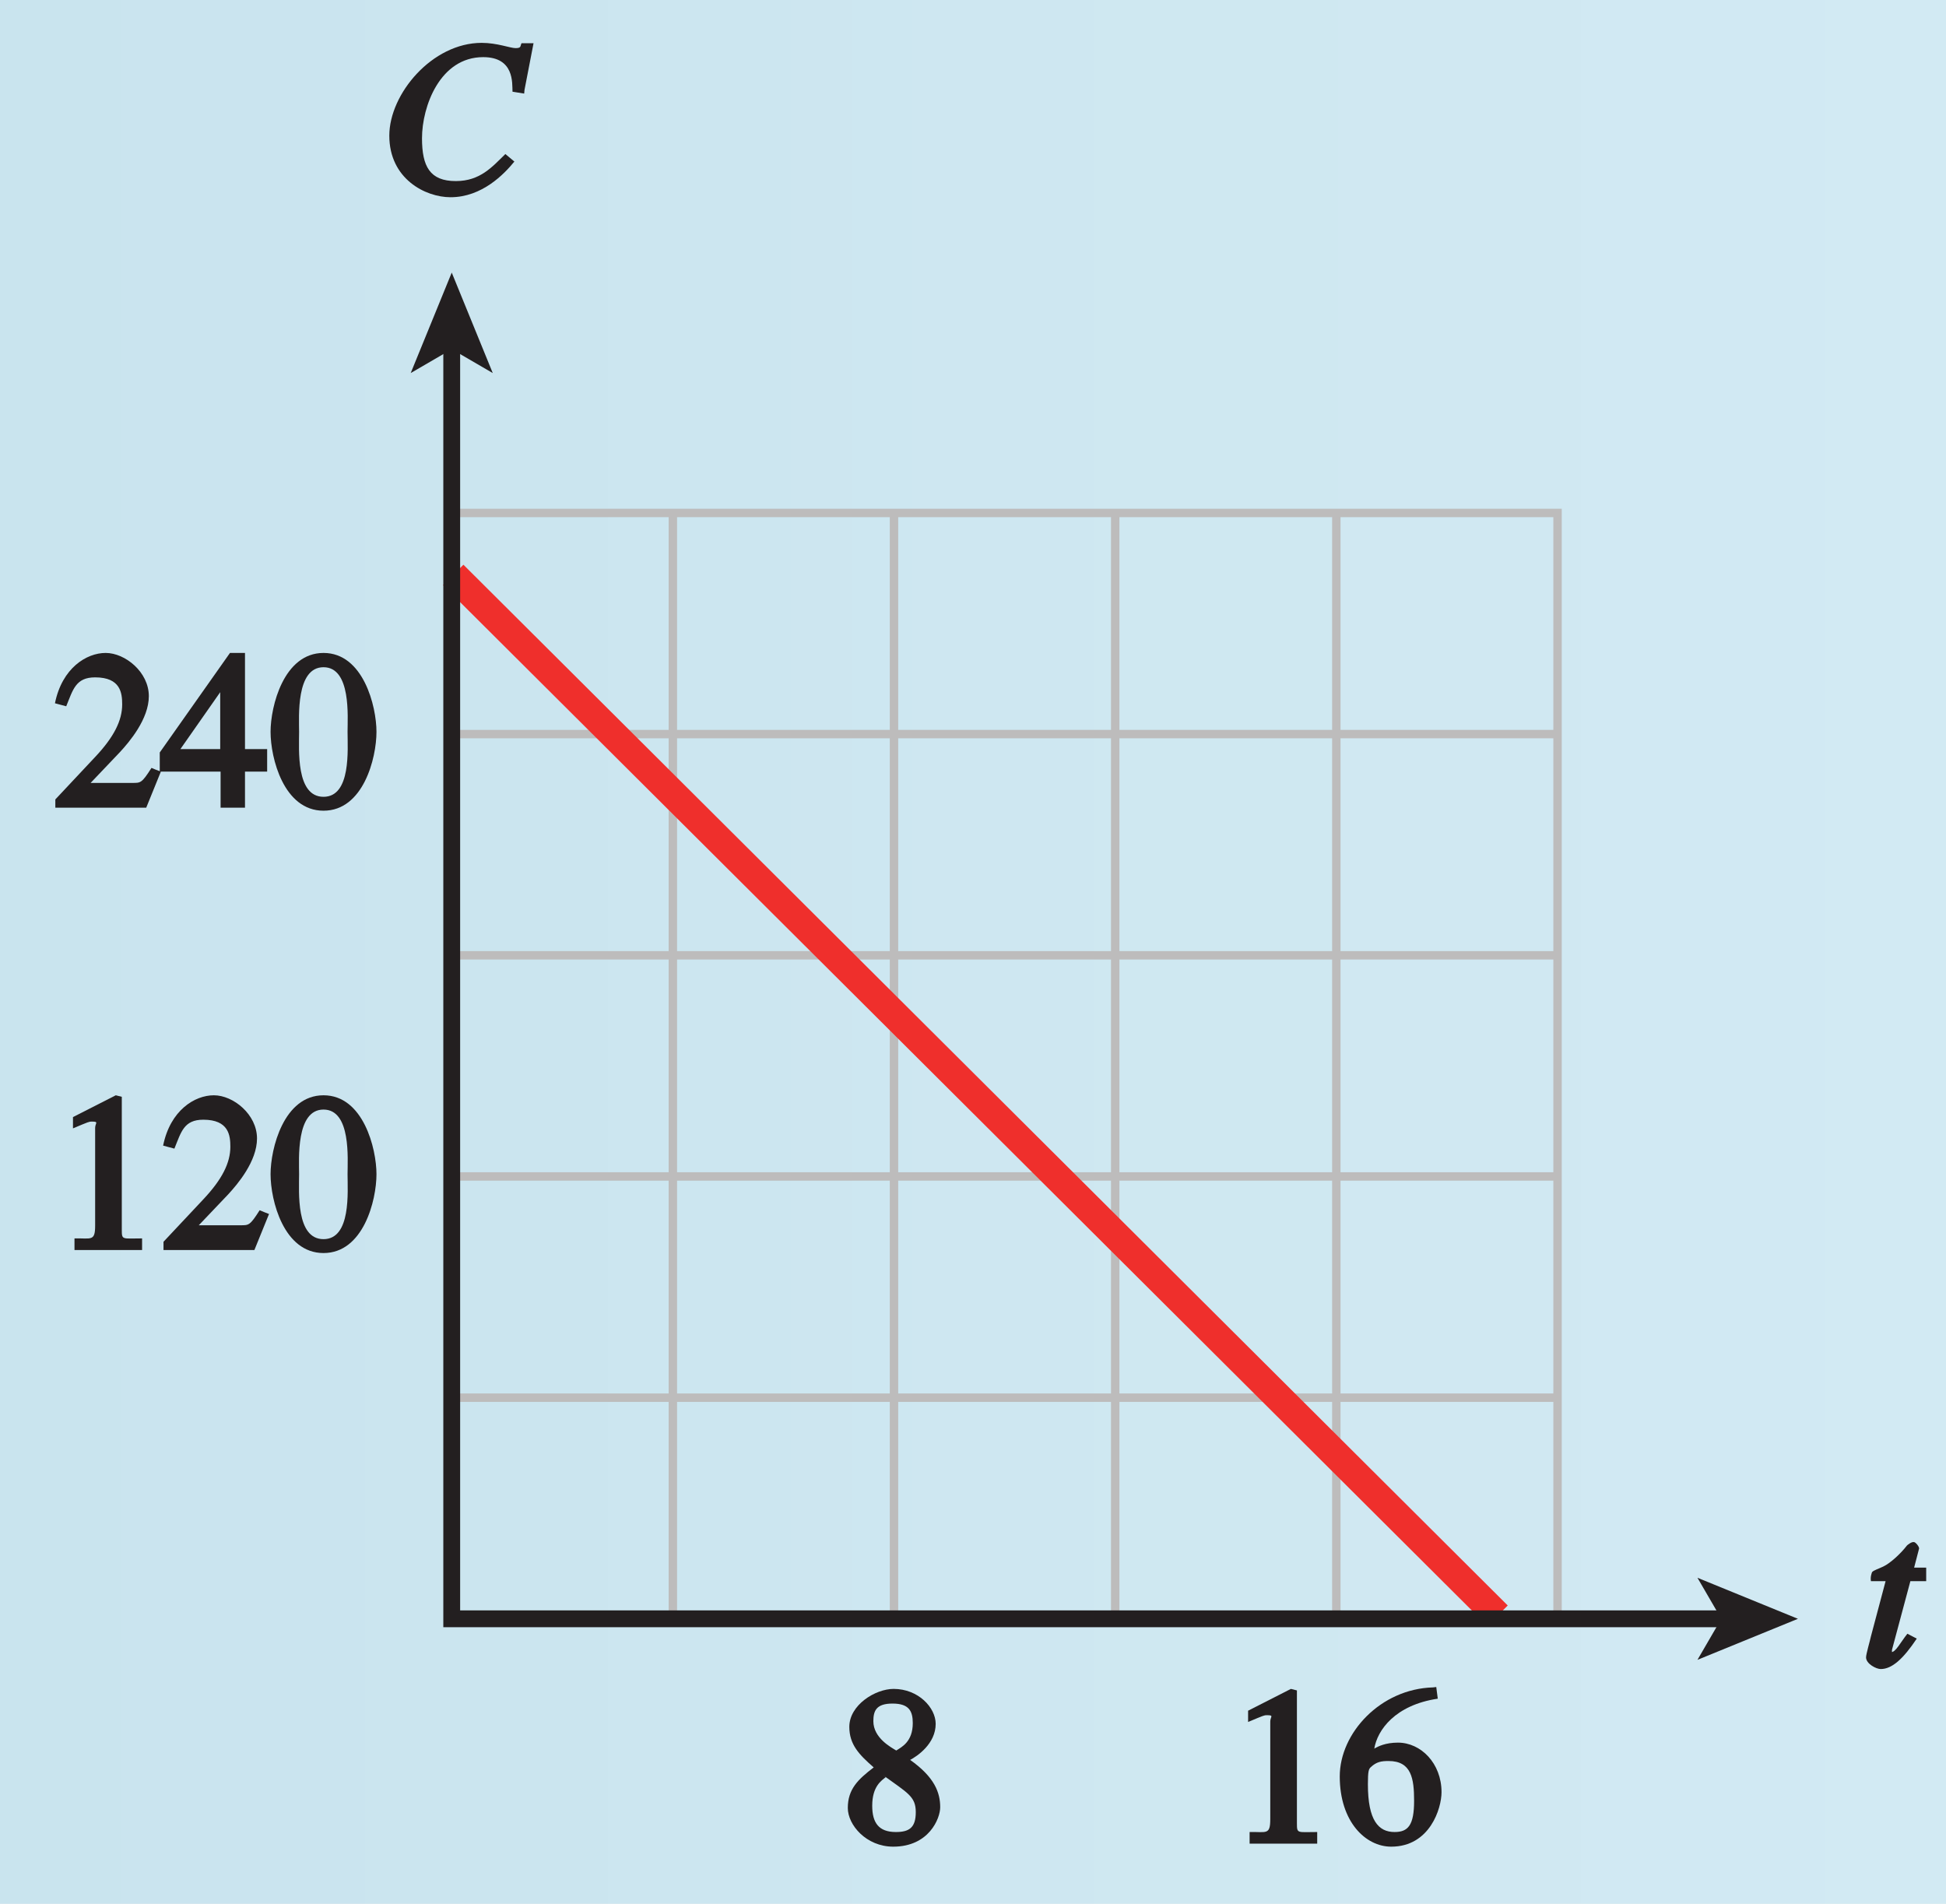
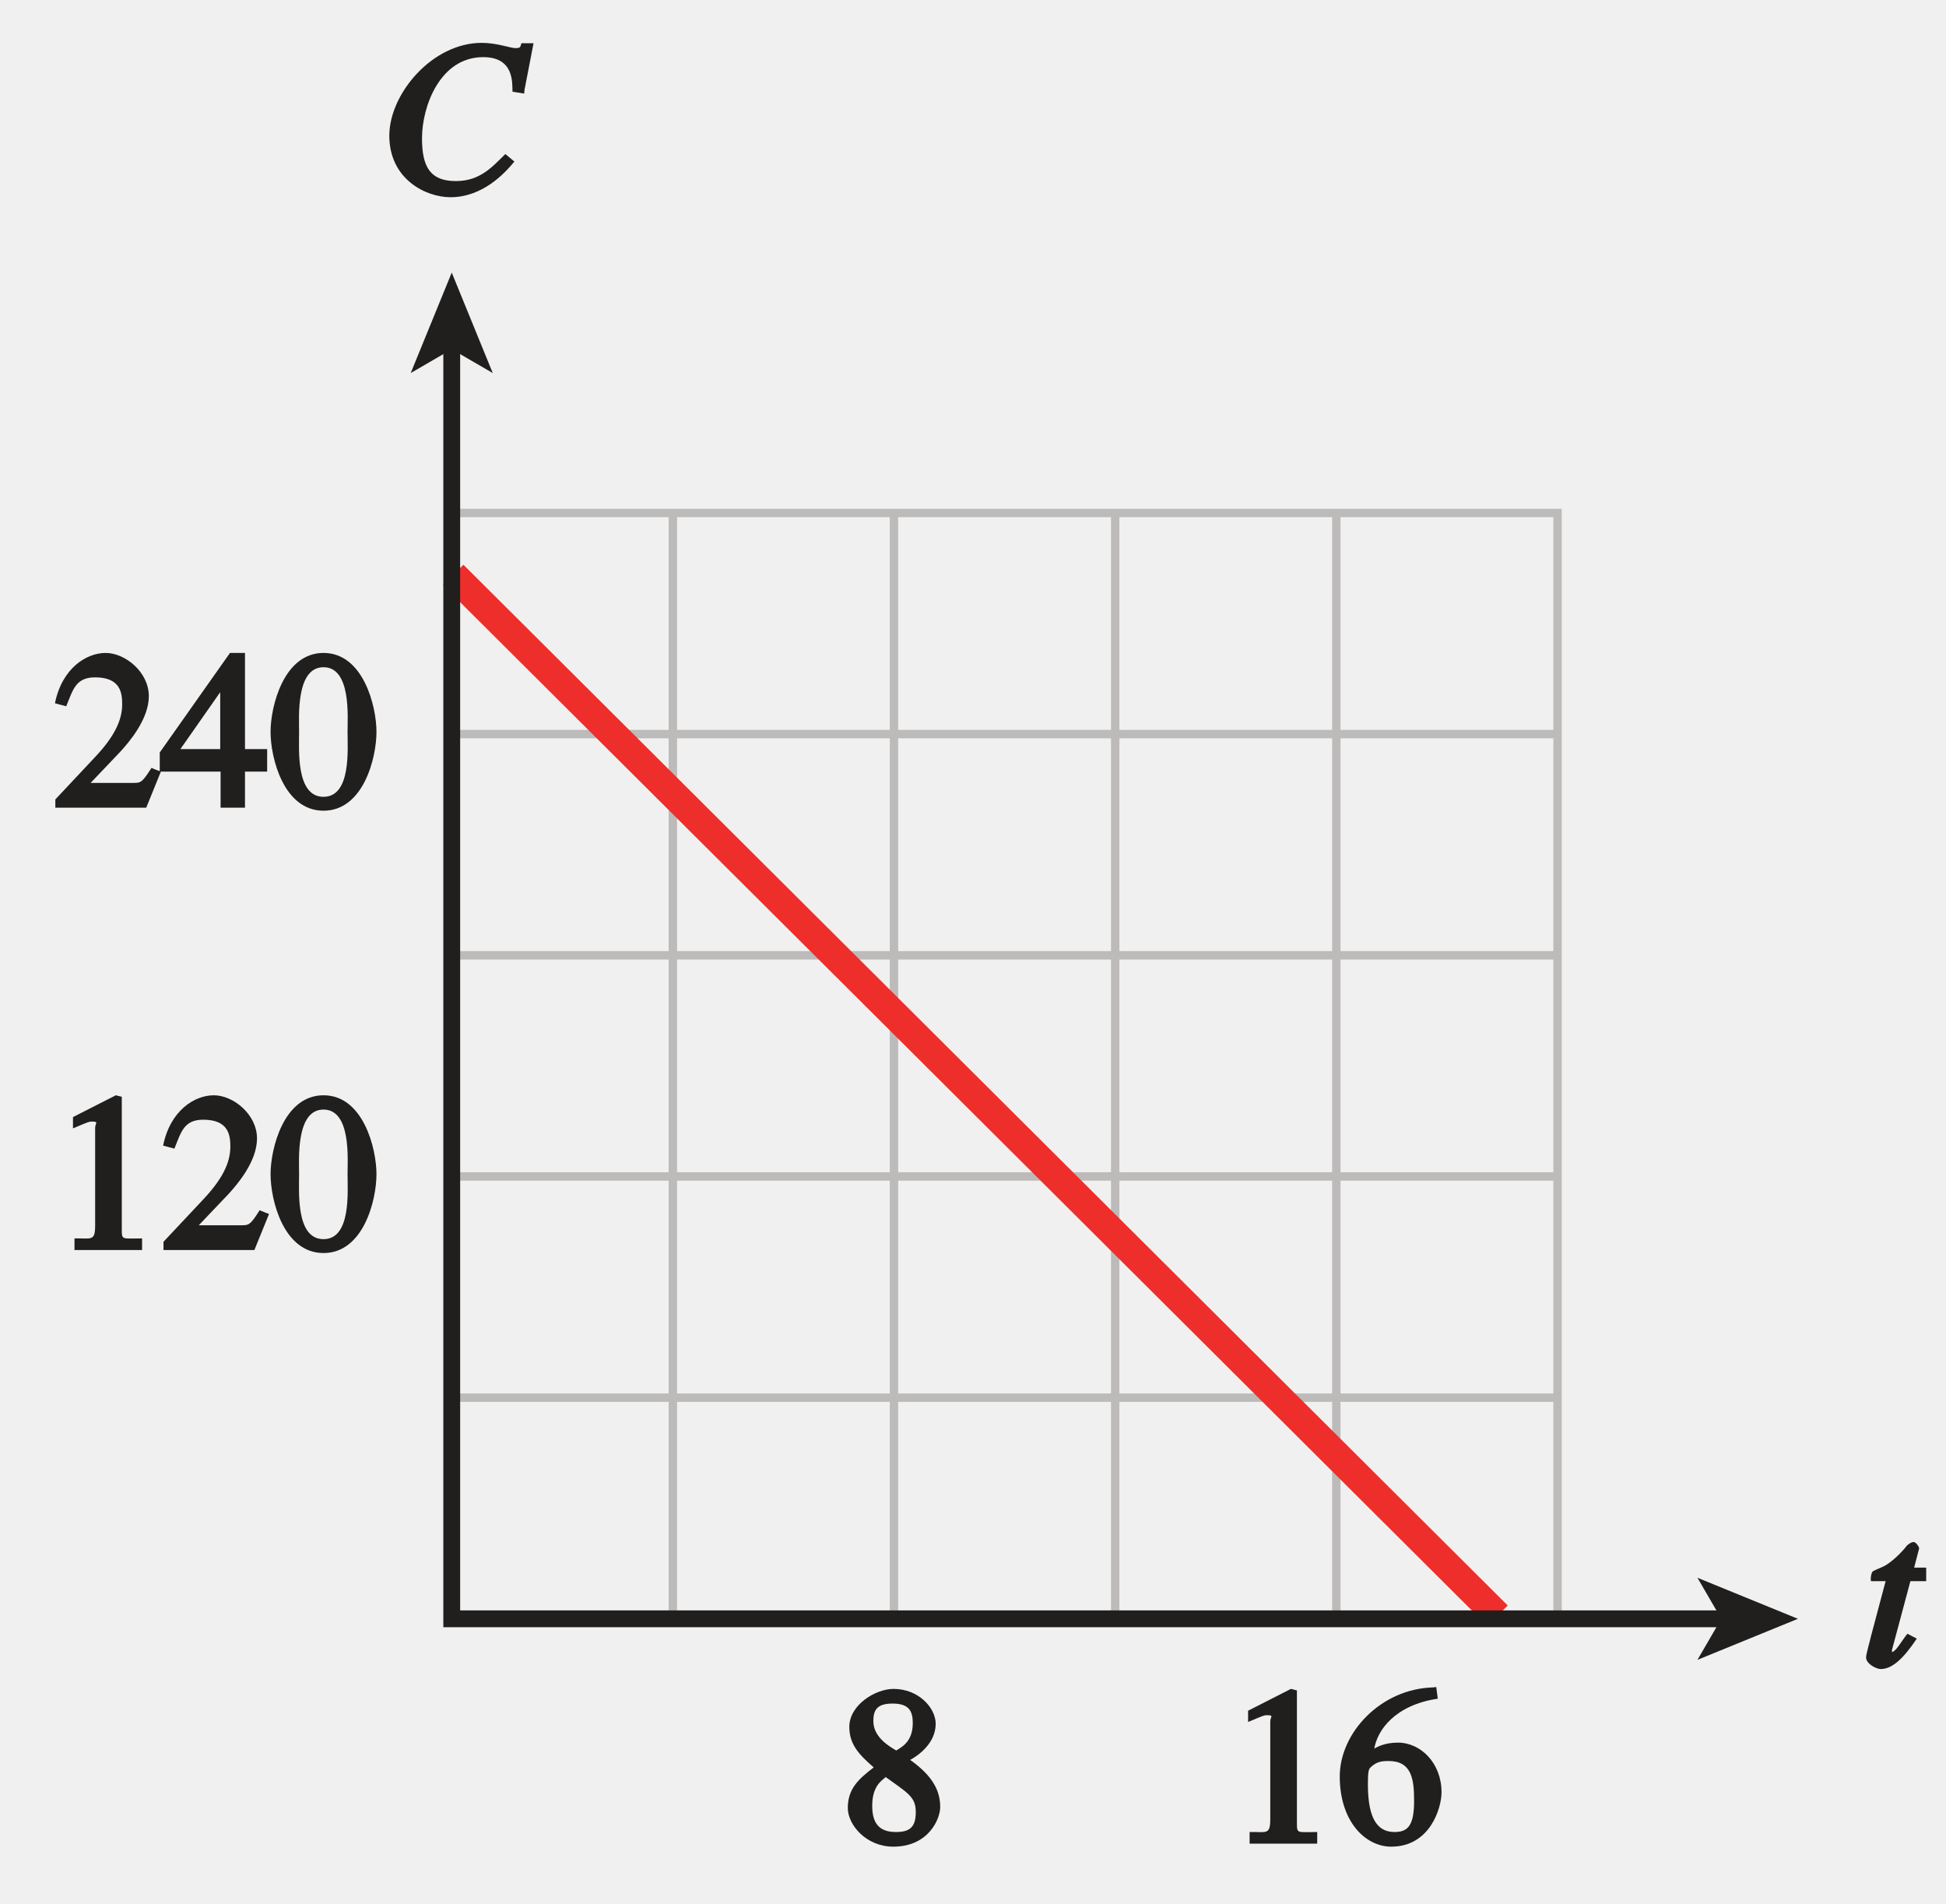
- <svg xmlns="http://www.w3.org/2000/svg" xmlns:xlink="http://www.w3.org/1999/xlink" width="80.957pt" height="79.2pt" viewBox="0 0 80.957 79.2" version="1.1">
-   <defs>
-     <g>
+ <svg xmlns="http://www.w3.org/2000/svg" xmlns:xlink="http://www.w3.org/1999/xlink" width="80.957pt" height="79.2pt" viewBox="0 0 80.957 79.2" version="1.1" id="svg2">
+   <defs id="defs4">
+     <g id="g6">
      <symbol overflow="visible" id="glyph0-0">
-         <path style="stroke:none;" d="" />
+         <path style="stroke:none;" d="" id="path9" />
      </symbol>
      <symbol overflow="visible" id="glyph0-1">
-         <path style="stroke:none;" d="M 6.031 -4.312 L 6.406 -6.25 L 5.906 -6.25 C 5.844 -6.125 5.906 -6.047 5.656 -6.047 C 5.438 -6.047 4.891 -6.266 4.25 -6.266 C 2.188 -6.266 0.406 -4.141 0.406 -2.406 C 0.406 -0.609 1.906 0.156 2.953 0.156 C 4.266 0.156 5.188 -0.812 5.609 -1.328 L 5.234 -1.641 C 4.688 -1.109 4.188 -0.516 3.172 -0.516 C 2.094 -0.516 1.766 -1.125 1.766 -2.297 C 1.766 -3.625 2.516 -5.672 4.312 -5.672 C 5.609 -5.672 5.516 -4.594 5.531 -4.234 L 6.016 -4.156 Z M 6.031 -4.312 " />
+         <path style="stroke:none;" d="M 6.031 -4.312 L 6.406 -6.25 L 5.906 -6.25 C 5.844 -6.125 5.906 -6.047 5.656 -6.047 C 5.438 -6.047 4.891 -6.266 4.25 -6.266 C 2.188 -6.266 0.406 -4.141 0.406 -2.406 C 0.406 -0.609 1.906 0.156 2.953 0.156 C 4.266 0.156 5.188 -0.812 5.609 -1.328 L 5.234 -1.641 C 4.688 -1.109 4.188 -0.516 3.172 -0.516 C 2.094 -0.516 1.766 -1.125 1.766 -2.297 C 1.766 -3.625 2.516 -5.672 4.312 -5.672 C 5.609 -5.672 5.516 -4.594 5.531 -4.234 L 6.016 -4.156 Z M 6.031 -4.312 " id="path12" />
      </symbol>
      <symbol overflow="visible" id="glyph0-2">
-         <path style="stroke:none;" d="M 2.656 -4.125 L 2.156 -4.125 L 2.359 -4.906 C 2.391 -4.984 2.203 -5.203 2.141 -5.188 C 2.047 -5.203 1.891 -5.078 1.859 -5.047 C 1.609 -4.719 1.172 -4.312 0.875 -4.172 C 0.719 -4.094 0.469 -4.016 0.406 -3.938 C 0.391 -3.891 0.328 -3.75 0.359 -3.562 L 0.969 -3.562 L 0.359 -1.266 C 0.328 -1.109 0.156 -0.531 0.156 -0.391 C 0.156 -0.125 0.578 0.094 0.766 0.094 C 1.234 0.094 1.703 -0.328 2.266 -1.172 L 1.875 -1.375 C 1.578 -1 1.391 -0.609 1.203 -0.609 C 1.109 -0.609 1.234 -0.547 1.234 -0.625 C 1.234 -0.656 1.234 -0.672 1.234 -0.703 L 2 -3.562 L 2.766 -3.562 L 2.859 -4.125 Z M 2.656 -4.125 " />
+         <path style="stroke:none;" d="M 2.656 -4.125 L 2.156 -4.125 L 2.359 -4.906 C 2.391 -4.984 2.203 -5.203 2.141 -5.188 C 2.047 -5.203 1.891 -5.078 1.859 -5.047 C 1.609 -4.719 1.172 -4.312 0.875 -4.172 C 0.719 -4.094 0.469 -4.016 0.406 -3.938 C 0.391 -3.891 0.328 -3.75 0.359 -3.562 L 0.969 -3.562 L 0.359 -1.266 C 0.328 -1.109 0.156 -0.531 0.156 -0.391 C 0.156 -0.125 0.578 0.094 0.766 0.094 C 1.234 0.094 1.703 -0.328 2.266 -1.172 L 1.875 -1.375 C 1.578 -1 1.391 -0.609 1.203 -0.609 C 1.109 -0.609 1.234 -0.547 1.234 -0.625 C 1.234 -0.656 1.234 -0.672 1.234 -0.703 L 2 -3.562 L 2.766 -3.562 L 2.859 -4.125 Z M 2.656 -4.125 " id="path15" />
      </symbol>
      <symbol overflow="visible" id="glyph1-0">
-         <path style="stroke:none;" d="" />
+         <path style="stroke:none;" d="" id="path18" />
      </symbol>
      <symbol overflow="visible" id="glyph1-1">
-         <path style="stroke:none;" d="M 4.281 -1.578 L 4.094 -1.656 C 3.688 -1.016 3.641 -1.031 3.297 -1.031 L 1.562 -1.031 L 2.781 -2.312 C 3.172 -2.734 3.984 -3.688 3.984 -4.641 C 3.984 -5.641 3 -6.438 2.188 -6.438 C 1.391 -6.438 0.375 -5.812 0.078 -4.344 L 0.547 -4.219 C 0.828 -4.906 0.938 -5.422 1.75 -5.422 C 2.812 -5.422 2.875 -4.766 2.875 -4.297 C 2.875 -3.625 2.531 -2.938 1.75 -2.109 L 0.094 -0.344 L 0.094 0 L 3.875 0 L 4.484 -1.5 Z M 4.281 -1.578 " />
+         <path style="stroke:none;" d="M 4.281 -1.578 L 4.094 -1.656 C 3.688 -1.016 3.641 -1.031 3.297 -1.031 L 1.562 -1.031 L 2.781 -2.312 C 3.172 -2.734 3.984 -3.688 3.984 -4.641 C 3.984 -5.641 3 -6.438 2.188 -6.438 C 1.391 -6.438 0.375 -5.812 0.078 -4.344 L 0.547 -4.219 C 0.828 -4.906 0.938 -5.422 1.75 -5.422 C 2.812 -5.422 2.875 -4.766 2.875 -4.297 C 2.875 -3.625 2.531 -2.938 1.75 -2.109 L 0.094 -0.344 L 0.094 0 L 3.875 0 L 4.484 -1.5 Z M 4.281 -1.578 " id="path21" />
      </symbol>
      <symbol overflow="visible" id="glyph1-2">
-         <path style="stroke:none;" d="M 4.25 -2.438 L 3.484 -2.438 L 3.484 -6.438 L 2.859 -6.438 L -0.062 -2.297 L -0.062 -1.5 L 2.469 -1.5 L 2.469 0 L 3.484 0 L 3.484 -1.5 L 4.406 -1.5 L 4.406 -2.438 Z M 2.625 -2.438 L 0.797 -2.438 L 2.688 -5.141 L 2.453 -5.141 L 2.453 -2.438 Z M 2.625 -2.438 " />
+         <path style="stroke:none;" d="M 4.25 -2.438 L 3.484 -2.438 L 3.484 -6.438 L 2.859 -6.438 L -0.062 -2.297 L -0.062 -1.5 L 2.469 -1.5 L 2.469 0 L 3.484 0 L 3.484 -1.5 L 4.406 -1.5 L 4.406 -2.438 Z M 2.625 -2.438 L 0.797 -2.438 L 2.688 -5.141 L 2.453 -5.141 L 2.453 -2.438 Z M 2.625 -2.438 " id="path24" />
      </symbol>
      <symbol overflow="visible" id="glyph1-3">
-         <path style="stroke:none;" d="M 2.25 -5.844 C 3.406 -5.844 3.25 -3.766 3.25 -3.156 C 3.25 -2.438 3.406 -0.453 2.25 -0.453 C 1.094 -0.453 1.234 -2.422 1.234 -3.156 C 1.234 -3.766 1.094 -5.844 2.25 -5.844 Z M 2.25 -6.438 C 0.594 -6.438 0.047 -4.219 0.047 -3.156 C 0.047 -2.062 0.594 0.125 2.25 0.125 C 3.906 0.125 4.453 -2.062 4.453 -3.156 C 4.453 -4.219 3.906 -6.438 2.25 -6.438 Z M 2.25 -6.438 " />
+         <path style="stroke:none;" d="M 2.25 -5.844 C 3.406 -5.844 3.25 -3.766 3.25 -3.156 C 3.25 -2.438 3.406 -0.453 2.25 -0.453 C 1.094 -0.453 1.234 -2.422 1.234 -3.156 C 1.234 -3.766 1.094 -5.844 2.25 -5.844 Z M 2.25 -6.438 C 0.594 -6.438 0.047 -4.219 0.047 -3.156 C 0.047 -2.062 0.594 0.125 2.25 0.125 C 3.906 0.125 4.453 -2.062 4.453 -3.156 C 4.453 -4.219 3.906 -6.438 2.25 -6.438 Z M 2.25 -6.438 " id="path27" />
      </symbol>
      <symbol overflow="visible" id="glyph1-4">
-         <path style="stroke:none;" d="M 1.062 0 L 3.703 0 L 3.703 -0.484 C 2.875 -0.484 2.859 -0.406 2.859 -0.844 L 2.859 -6.375 L 2.609 -6.438 L 0.828 -5.531 L 0.828 -5.062 C 1.5 -5.344 1.5 -5.344 1.609 -5.344 C 1.922 -5.344 1.75 -5.281 1.75 -5.078 L 1.75 -1.016 C 1.75 -0.344 1.578 -0.5 0.891 -0.484 L 0.891 0 Z M 1.062 0 " />
+         <path style="stroke:none;" d="M 1.062 0 L 3.703 0 L 3.703 -0.484 C 2.875 -0.484 2.859 -0.406 2.859 -0.844 L 2.859 -6.375 L 2.609 -6.438 L 0.828 -5.531 L 0.828 -5.062 C 1.5 -5.344 1.5 -5.344 1.609 -5.344 C 1.922 -5.344 1.75 -5.281 1.75 -5.078 L 1.75 -1.016 C 1.75 -0.344 1.578 -0.5 0.891 -0.484 L 0.891 0 Z M 1.062 0 " id="path30" />
      </symbol>
      <symbol overflow="visible" id="glyph1-5">
-         <path style="stroke:none;" d="M 4.016 -6.5 C 1.844 -6.438 0.141 -4.609 0.141 -2.797 C 0.141 -0.906 1.219 0.125 2.281 0.125 C 3.891 0.125 4.375 -1.469 4.375 -2.141 C 4.375 -3.344 3.516 -4.203 2.562 -4.203 C 2.047 -4.203 1.734 -4.047 1.578 -3.953 C 1.703 -4.719 2.438 -5.766 4.219 -6.031 L 4.156 -6.516 Z M 2.172 -3.438 C 3.125 -3.438 3.234 -2.703 3.234 -1.781 C 3.234 -0.766 2.984 -0.484 2.422 -0.484 C 1.75 -0.484 1.312 -0.969 1.312 -2.469 C 1.312 -3.016 1.344 -3.109 1.438 -3.188 C 1.672 -3.406 1.875 -3.438 2.172 -3.438 Z M 2.172 -3.438 " />
+         <path style="stroke:none;" d="M 4.016 -6.5 C 1.844 -6.438 0.141 -4.609 0.141 -2.797 C 0.141 -0.906 1.219 0.125 2.281 0.125 C 3.891 0.125 4.375 -1.469 4.375 -2.141 C 4.375 -3.344 3.516 -4.203 2.562 -4.203 C 2.047 -4.203 1.734 -4.047 1.578 -3.953 C 1.703 -4.719 2.438 -5.766 4.219 -6.031 L 4.156 -6.516 Z M 2.172 -3.438 C 3.125 -3.438 3.234 -2.703 3.234 -1.781 C 3.234 -0.766 2.984 -0.484 2.422 -0.484 C 1.75 -0.484 1.312 -0.969 1.312 -2.469 C 1.312 -3.016 1.344 -3.109 1.438 -3.188 C 1.672 -3.406 1.875 -3.438 2.172 -3.438 Z M 2.172 -3.438 " id="path33" />
      </symbol>
      <symbol overflow="visible" id="glyph1-6">
-         <path style="stroke:none;" d="M 1.781 -2.859 C 2.812 -2.109 3.156 -1.969 3.156 -1.312 C 3.156 -0.672 2.891 -0.484 2.328 -0.484 C 1.609 -0.484 1.344 -0.875 1.344 -1.578 C 1.344 -2.391 1.734 -2.625 1.906 -2.766 Z M 0.328 -1.484 C 0.328 -0.781 1.094 0.125 2.219 0.125 C 3.703 0.125 4.172 -1.047 4.172 -1.516 C 4.172 -2.125 3.938 -2.766 2.922 -3.484 C 3.219 -3.641 3.984 -4.156 3.984 -4.984 C 3.984 -5.656 3.266 -6.438 2.234 -6.438 C 1.469 -6.438 0.391 -5.766 0.391 -4.859 C 0.391 -4.125 0.797 -3.703 1.406 -3.172 C 0.75 -2.672 0.328 -2.266 0.328 -1.484 Z M 1.391 -5.094 C 1.391 -5.531 1.516 -5.828 2.188 -5.828 C 2.875 -5.828 3.031 -5.516 3.031 -5.016 C 3.031 -4.234 2.562 -4.016 2.344 -3.875 C 2.141 -4 1.391 -4.391 1.391 -5.094 Z M 1.391 -5.094 " />
+         <path style="stroke:none;" d="M 1.781 -2.859 C 2.812 -2.109 3.156 -1.969 3.156 -1.312 C 3.156 -0.672 2.891 -0.484 2.328 -0.484 C 1.609 -0.484 1.344 -0.875 1.344 -1.578 C 1.344 -2.391 1.734 -2.625 1.906 -2.766 Z M 0.328 -1.484 C 0.328 -0.781 1.094 0.125 2.219 0.125 C 3.703 0.125 4.172 -1.047 4.172 -1.516 C 4.172 -2.125 3.938 -2.766 2.922 -3.484 C 3.219 -3.641 3.984 -4.156 3.984 -4.984 C 3.984 -5.656 3.266 -6.438 2.234 -6.438 C 1.469 -6.438 0.391 -5.766 0.391 -4.859 C 0.391 -4.125 0.797 -3.703 1.406 -3.172 C 0.75 -2.672 0.328 -2.266 0.328 -1.484 Z M 1.391 -5.094 C 1.391 -5.531 1.516 -5.828 2.188 -5.828 C 2.875 -5.828 3.031 -5.516 3.031 -5.016 C 3.031 -4.234 2.562 -4.016 2.344 -3.875 C 2.141 -4 1.391 -4.391 1.391 -5.094 Z M 1.391 -5.094 " id="path36" />
      </symbol>
    </g>
    <clipPath id="clip1">
-       <path d="M 0 0 L 80.957 0 L 80.957 79.199 L 0 79.199 Z M 0 0 " />
+       <path d="M 0 0 L 80.957 0 L 80.957 79.199 L 0 79.199 Z M 0 0 " id="path39" />
    </clipPath>
    <linearGradient id="linear0" gradientUnits="userSpaceOnUse" x1="92.588" y1="128" x2="149.838" y2="128" gradientTransform="matrix(1.4141,0,0,2.3829,-130.9283,-130.2283)">
-       <stop offset="0" style="stop-color:rgb(79.013%,89.395%,93.472%);stop-opacity:1;" />
-       <stop offset="0.125" style="stop-color:rgb(79.247%,89.555%,93.602%);stop-opacity:1;" />
-       <stop offset="0.25" style="stop-color:rgb(79.713%,89.874%,93.858%);stop-opacity:1;" />
-       <stop offset="0.375" style="stop-color:rgb(80.183%,90.195%,94.116%);stop-opacity:1;" />
-       <stop offset="0.5" style="stop-color:rgb(80.652%,90.515%,94.374%);stop-opacity:1;" />
-       <stop offset="0.625" style="stop-color:rgb(81.123%,90.836%,94.63%);stop-opacity:1;" />
-       <stop offset="0.75" style="stop-color:rgb(81.596%,91.156%,94.888%);stop-opacity:1;" />
-       <stop offset="0.875" style="stop-color:rgb(82.069%,91.476%,95.146%);stop-opacity:1;" />
-       <stop offset="1" style="stop-color:rgb(82.545%,91.8%,95.404%);stop-opacity:1;" />
+       <stop offset="0" style="stop-color:rgb(79.013%,89.395%,93.472%);stop-opacity:1;" id="stop42" />
+       <stop offset="0.125" style="stop-color:rgb(79.247%,89.555%,93.602%);stop-opacity:1;" id="stop44" />
+       <stop offset="0.25" style="stop-color:rgb(79.713%,89.874%,93.858%);stop-opacity:1;" id="stop46" />
+       <stop offset="0.375" style="stop-color:rgb(80.183%,90.195%,94.116%);stop-opacity:1;" id="stop48" />
+       <stop offset="0.5" style="stop-color:rgb(80.652%,90.515%,94.374%);stop-opacity:1;" id="stop50" />
+       <stop offset="0.625" style="stop-color:rgb(81.123%,90.836%,94.63%);stop-opacity:1;" id="stop52" />
+       <stop offset="0.75" style="stop-color:rgb(81.596%,91.156%,94.888%);stop-opacity:1;" id="stop54" />
+       <stop offset="0.875" style="stop-color:rgb(82.069%,91.476%,95.146%);stop-opacity:1;" id="stop56" />
+       <stop offset="1" style="stop-color:rgb(82.545%,91.8%,95.404%);stop-opacity:1;" id="stop58" />
    </linearGradient>
    <clipPath id="clip2">
-       <path d="M 77 64 L 80.133 64 L 80.133 70 L 77 70 Z M 77 64 " />
+       <path d="M 77 64 L 80.133 64 L 80.133 70 L 77 70 Z M 77 64 " id="path61" />
    </clipPath>
    <clipPath id="clip3">
-       <path d="M 2.133 27 L 16 27 L 16 34 L 2.133 34 Z M 2.133 27 " />
+       <path d="M 2.133 27 L 16 27 L 16 34 L 2.133 34 Z M 2.133 27 " id="path64" />
    </clipPath>
    <clipPath id="clip4">
-       <path d="M 0 0 L 80.957 0 L 80.957 79.199 L 0 79.199 Z M 0 0 " />
+       <path d="M 0 0 L 80.957 0 L 80.957 79.199 L 0 79.199 Z M 0 0 " id="path67" />
    </clipPath>
  </defs>
-   <g id="surface1">
-     <g clip-path="url(#clip1)" clip-rule="nonzero">
-       <path style=" stroke:none;fill-rule:nonzero;fill:url(#linear0);" d="M 0 0 L 0 79.199 L 80.957 79.199 L 80.957 0 Z M 0 0 " />
-     </g>
-     <g style="fill:rgb(13.73%,12.16%,12.549%);fill-opacity:1;">
-       <use xlink:href="#glyph0-1" x="15.79" y="8.049" />
-     </g>
-     <g clip-path="url(#clip2)" clip-rule="nonzero">
-       <g style="fill:rgb(13.73%,12.16%,12.549%);fill-opacity:1;">
-         <use xlink:href="#glyph0-2" x="77.475" y="69.34" />
-       </g>
-     </g>
-     <g clip-path="url(#clip3)" clip-rule="nonzero">
-       <g style="fill:rgb(13.73%,12.16%,12.549%);fill-opacity:1;">
-         <use xlink:href="#glyph1-1" x="2.208" y="33.601" />
-         <use xlink:href="#glyph1-2" x="6.708" y="33.601" />
-         <use xlink:href="#glyph1-3" x="11.209" y="33.601" />
-       </g>
-     </g>
-     <g style="fill:rgb(13.73%,12.16%,12.549%);fill-opacity:1;">
-       <use xlink:href="#glyph1-4" x="2.208" y="52.003" />
-       <use xlink:href="#glyph1-1" x="6.708" y="52.003" />
-       <use xlink:href="#glyph1-3" x="11.209" y="52.003" />
-     </g>
-     <g style="fill:rgb(13.73%,12.16%,12.549%);fill-opacity:1;">
-       <use xlink:href="#glyph1-4" x="51.095" y="76.698" />
-       <use xlink:href="#glyph1-5" x="55.595" y="76.698" />
-     </g>
-     <g style="fill:rgb(13.73%,12.16%,12.549%);fill-opacity:1;">
-       <use xlink:href="#glyph1-6" x="34.942" y="76.698" />
-     </g>
-     <path style="fill:none;stroke-width:0.35;stroke-linecap:butt;stroke-linejoin:miter;stroke:rgb(74.12%,73.648%,73.766%);stroke-opacity:1;stroke-miterlimit:4;" d="M 375.221 577.432 L 421.225 577.432 L 421.225 531.428 L 375.221 531.428 Z M 375.221 568.233 L 421.225 568.233 M 375.221 559.03 L 421.225 559.03 M 375.221 549.83 L 421.225 549.83 M 375.221 540.627 L 421.225 540.627 M 384.42 531.428 L 384.42 577.432 M 393.62 531.428 L 393.62 577.432 M 402.823 531.428 L 402.823 577.432 M 412.022 531.428 L 412.022 577.432 " transform="matrix(1,0,0,-1,-356.4283,598.7717)" />
-     <path style="fill:none;stroke-width:1.2;stroke-linecap:butt;stroke-linejoin:miter;stroke:rgb(93.61%,18.434%,17.378%);stroke-opacity:1;stroke-miterlimit:4;" d="M 375.284 574.854 L 418.729 531.557 " transform="matrix(1,0,0,-1,-356.4283,598.7717)" />
-     <path style="fill:none;stroke-width:0.7;stroke-linecap:butt;stroke-linejoin:miter;stroke:rgb(13.73%,12.16%,12.549%);stroke-opacity:1;stroke-miterlimit:4;" d="M 428.256 531.428 L 375.221 531.428 L 375.221 584.467 " transform="matrix(1,0,0,-1,-356.4283,598.7717)" />
-     <path style=" stroke:none;fill-rule:nonzero;fill:rgb(13.73%,12.16%,12.549%);fill-opacity:1;" d="M 18.793 11.34 L 20.5 15.52 L 18.793 14.527 L 17.086 15.52 L 18.793 11.34 " />
-     <path style=" stroke:none;fill-rule:nonzero;fill:rgb(13.73%,12.16%,12.549%);fill-opacity:1;" d="M 74.797 67.344 L 70.617 69.051 L 71.609 67.344 L 70.617 65.637 L 74.797 67.344 " />
-     <g clip-path="url(#clip4)" clip-rule="nonzero">
-       <path style="fill:none;stroke-width:0.5;stroke-linecap:butt;stroke-linejoin:miter;stroke:rgb(100%,100%,100%);stroke-opacity:1;stroke-miterlimit:10;" d="M 41.999 803.998 L 41.999 779.998 M -0.001 761.998 L 23.999 761.998 M 653.999 803.998 L 653.999 779.998 M 695.999 761.998 L 671.999 761.998 M 41.999 -0.002 L 41.999 23.998 M -0.001 41.998 L 23.999 41.998 M 653.999 -0.002 L 653.999 23.998 M 695.999 41.998 L 671.999 41.998 " transform="matrix(1,0,0,-1,-356.4283,598.7717)" />
-       <path style="fill:none;stroke-width:0.25;stroke-linecap:butt;stroke-linejoin:miter;stroke:rgb(0%,0%,0%);stroke-opacity:1;stroke-miterlimit:10;" d="M 41.999 803.998 L 41.999 779.998 M -0.001 761.998 L 23.999 761.998 M 653.999 803.998 L 653.999 779.998 M 695.999 761.998 L 671.999 761.998 M 41.999 -0.002 L 41.999 23.998 M -0.001 41.998 L 23.999 41.998 M 653.999 -0.002 L 653.999 23.998 M 695.999 41.998 L 671.999 41.998 " transform="matrix(1,0,0,-1,-356.4283,598.7717)" />
-       <path style="fill:none;stroke-width:0.5;stroke-linecap:butt;stroke-linejoin:miter;stroke:rgb(100%,100%,100%);stroke-opacity:1;stroke-miterlimit:10;" d="M 323.999 791.998 L 371.999 791.998 M 323.999 11.998 L 371.999 11.998 M 11.999 425.998 L 11.999 377.998 M 683.999 425.998 L 683.999 377.998 M 347.999 803.998 L 347.999 779.998 M 347.999 23.998 L 347.999 -0.002 M -0.001 401.998 L 23.999 401.998 M 671.999 401.998 L 695.999 401.998 M 347.999 791.998 L 353.999 791.998 C 353.999 788.69 351.311 785.998 347.999 785.998 C 344.686 785.998 341.999 788.69 341.999 791.998 C 341.999 795.311 344.686 797.998 347.999 797.998 C 351.311 797.998 353.999 795.311 353.999 791.998 M 347.999 11.998 L 353.999 11.998 C 353.999 8.69 351.311 5.998 347.999 5.998 C 344.686 5.998 341.999 8.69 341.999 11.998 C 341.999 15.311 344.686 17.998 347.999 17.998 C 351.311 17.998 353.999 15.311 353.999 11.998 M 11.999 401.998 L 17.999 401.998 C 17.999 398.69 15.311 395.998 11.999 395.998 C 8.686 395.998 5.999 398.69 5.999 401.998 C 5.999 405.311 8.686 407.998 11.999 407.998 C 15.311 407.998 17.999 405.311 17.999 401.998 M 683.999 401.998 L 689.999 401.998 C 689.999 398.69 687.311 395.998 683.999 395.998 C 680.686 395.998 677.999 398.69 677.999 401.998 C 677.999 405.311 680.686 407.998 683.999 407.998 C 687.311 407.998 689.999 405.311 689.999 401.998 " transform="matrix(1,0,0,-1,-356.4283,598.7717)" />
-       <path style="fill:none;stroke-width:0.25;stroke-linecap:butt;stroke-linejoin:miter;stroke:rgb(0%,0%,0%);stroke-opacity:1;stroke-miterlimit:10;" d="M 323.999 791.998 L 371.999 791.998 M 323.999 11.998 L 371.999 11.998 M 11.999 425.998 L 11.999 377.998 M 683.999 425.998 L 683.999 377.998 M 347.999 803.998 L 347.999 779.998 M 347.999 23.998 L 347.999 -0.002 M -0.001 401.998 L 23.999 401.998 M 671.999 401.998 L 695.999 401.998 M 347.999 791.998 L 353.999 791.998 C 353.999 788.69 351.311 785.998 347.999 785.998 C 344.686 785.998 341.999 788.69 341.999 791.998 C 341.999 795.311 344.686 797.998 347.999 797.998 C 351.311 797.998 353.999 795.311 353.999 791.998 M 347.999 11.998 L 353.999 11.998 C 353.999 8.69 351.311 5.998 347.999 5.998 C 344.686 5.998 341.999 8.69 341.999 11.998 C 341.999 15.311 344.686 17.998 347.999 17.998 C 351.311 17.998 353.999 15.311 353.999 11.998 M 11.999 401.998 L 17.999 401.998 C 17.999 398.69 15.311 395.998 11.999 395.998 C 8.686 395.998 5.999 398.69 5.999 401.998 C 5.999 405.311 8.686 407.998 11.999 407.998 C 15.311 407.998 17.999 405.311 17.999 401.998 M 683.999 401.998 L 689.999 401.998 C 689.999 398.69 687.311 395.998 683.999 395.998 C 680.686 395.998 677.999 398.69 677.999 401.998 C 677.999 405.311 680.686 407.998 683.999 407.998 C 687.311 407.998 689.999 405.311 689.999 401.998 " transform="matrix(1,0,0,-1,-356.4283,598.7717)" />
+   <g id="g74" style="fill:#211e1e;fill-opacity:1">
+     <use height="100%" width="100%" id="use76" y="8.049" x="15.79" xlink:href="#glyph0-1" />
+   </g>
+   <g style="clip-rule:nonzero" id="g78" clip-path="url(#clip2)">
+     <g id="g80" style="fill:#211e1e;fill-opacity:1">
+       <use height="100%" width="100%" id="use82" y="69.34" x="77.476" xlink:href="#glyph0-2" />
    </g>
  </g>
+   <g style="clip-rule:nonzero" id="g84" clip-path="url(#clip3)">
+     <g id="g86" style="fill:#211e1e;fill-opacity:1">
+       <use height="100%" width="100%" id="use88" y="33.601" x="2.208" xlink:href="#glyph1-1" />
+       <use height="100%" width="100%" id="use90" y="33.601" x="6.708" xlink:href="#glyph1-2" />
+       <use height="100%" width="100%" id="use92" y="33.601" x="11.209" xlink:href="#glyph1-3" />
+     </g>
+   </g>
+   <g id="g94" style="fill:#211e1e;fill-opacity:1">
+     <use height="100%" width="100%" id="use96" y="52.003" x="2.208" xlink:href="#glyph1-4" />
+     <use height="100%" width="100%" id="use98" y="52.003" x="6.708" xlink:href="#glyph1-1" />
+     <use height="100%" width="100%" id="use100" y="52.003" x="11.209" xlink:href="#glyph1-3" />
+   </g>
+   <g id="g102" style="fill:#211e1e;fill-opacity:1">
+     <use height="100%" width="100%" id="use104" y="76.698" x="51.095" xlink:href="#glyph1-4" />
+     <use height="100%" width="100%" id="use106" y="76.698" x="55.595" xlink:href="#glyph1-5" />
+   </g>
+   <g id="g108" style="fill:#211e1e;fill-opacity:1">
+     <use height="100%" width="100%" id="use110" y="76.698" x="34.942" xlink:href="#glyph1-6" />
+   </g>
+   <path id="path112" d="m 18.793,21.34 46.004,0 0,46.004 -46.004,0 z m 0,9.199 46.004,0 m -46.004,9.203 46.004,0 m -46.004,9.199 46.004,0 m -46.004,9.203 46.004,0 m -36.805,9.199 0,-46.004 m 9.199,46.004 0,-46.004 m 9.203,46.004 0,-46.004 m 9.199,46.004 0,-46.004" style="fill:none;stroke:#bdbaba;stroke-width:0.35;stroke-linecap:butt;stroke-linejoin:miter;stroke-miterlimit:4;stroke-opacity:1" />
+   <path id="path114" d="M 18.855,23.918 62.301,67.215" style="fill:none;stroke:#ee2e2b;stroke-width:1.2;stroke-linecap:butt;stroke-linejoin:miter;stroke-miterlimit:4;stroke-opacity:1" />
+   <path id="path116" d="m 71.828,67.344 -53.035,0 0,-53.039" style="fill:none;stroke:#211e1e;stroke-width:0.7;stroke-linecap:butt;stroke-linejoin:miter;stroke-miterlimit:4;stroke-opacity:1" />
+   <path id="path118" d="M 18.793,11.34 20.5,15.52 l -1.707,-0.992 -1.707,0.992 1.707,-4.18" style="fill:#211e1e;fill-opacity:1;fill-rule:nonzero;stroke:none" />
+   <path id="path120" d="m 74.797,67.344 -4.18,1.707 0.992,-1.707 -0.992,-1.707 4.18,1.707" style="fill:#211e1e;fill-opacity:1;fill-rule:nonzero;stroke:none" />
+   <g style="clip-rule:nonzero" id="g122" clip-path="url(#clip4)">
+     <path id="path124" transform="matrix(1,0,0,-1,-356.4283,598.7717)" d="m 41.999,803.998 0,-24 m -42,-18 24,0 m 630,42 0,-24 m 42,-18 -24,0 M 41.999,-0.002 l 0,24 m -42,18 24,0 m 630,-42 0,24 m 42,18 -24,0" style="fill:none;stroke:#ffffff;stroke-width:0.5;stroke-linecap:butt;stroke-linejoin:miter;stroke-miterlimit:10;stroke-opacity:1" />
+     <path id="path126" transform="matrix(1,0,0,-1,-356.4283,598.7717)" d="m 41.999,803.998 0,-24 m -42,-18 24,0 m 630,42 0,-24 m 42,-18 -24,0 M 41.999,-0.002 l 0,24 m -42,18 24,0 m 630,-42 0,24 m 42,18 -24,0" style="fill:none;stroke:#000000;stroke-width:0.25;stroke-linecap:butt;stroke-linejoin:miter;stroke-miterlimit:10;stroke-opacity:1" />
+     <path id="path128" transform="matrix(1,0,0,-1,-356.4283,598.7717)" d="m 323.999,791.998 48,0 m -48,-780 48,0 M 11.999,425.998 l 0,-48 m 672,48 0,-48 m -336,426 0,-24 m 0,-756 0,-24 M -0.001,401.998 l 24,0 m 648,0 24,0 m -348,390 6,0 c 0,-3.309 -2.688,-6 -6,-6 -3.312,0 -6,2.691 -6,6 0,3.312 2.688,6 6,6 3.312,0 6,-2.688 6,-6 m -6,-780 6,0 c 0,-3.309 -2.688,-6 -6,-6 -3.312,0 -6,2.691 -6,6 0,3.312 2.688,6 6,6 3.312,0 6,-2.688 6,-6 M 11.999,401.998 l 6,0 c 0,-3.309 -2.688,-6 -6,-6 -3.312,0 -6,2.691 -6,6 0,3.312 2.688,6 6,6 3.312,0 6,-2.688 6,-6 m 666,0 6,0 c 0,-3.309 -2.688,-6 -6,-6 -3.312,0 -6,2.691 -6,6 0,3.312 2.688,6 6,6 3.312,0 6,-2.688 6,-6" style="fill:none;stroke:#ffffff;stroke-width:0.5;stroke-linecap:butt;stroke-linejoin:miter;stroke-miterlimit:10;stroke-opacity:1" />
+     <path id="path130" transform="matrix(1,0,0,-1,-356.4283,598.7717)" d="m 323.999,791.998 48,0 m -48,-780 48,0 M 11.999,425.998 l 0,-48 m 672,48 0,-48 m -336,426 0,-24 m 0,-756 0,-24 M -0.001,401.998 l 24,0 m 648,0 24,0 m -348,390 6,0 c 0,-3.309 -2.688,-6 -6,-6 -3.312,0 -6,2.691 -6,6 0,3.312 2.688,6 6,6 3.312,0 6,-2.688 6,-6 m -6,-780 6,0 c 0,-3.309 -2.688,-6 -6,-6 -3.312,0 -6,2.691 -6,6 0,3.312 2.688,6 6,6 3.312,0 6,-2.688 6,-6 M 11.999,401.998 l 6,0 c 0,-3.309 -2.688,-6 -6,-6 -3.312,0 -6,2.691 -6,6 0,3.312 2.688,6 6,6 3.312,0 6,-2.688 6,-6 m 666,0 6,0 c 0,-3.309 -2.688,-6 -6,-6 -3.312,0 -6,2.691 -6,6 0,3.312 2.688,6 6,6 3.312,0 6,-2.688 6,-6" style="fill:none;stroke:#000000;stroke-width:0.25;stroke-linecap:butt;stroke-linejoin:miter;stroke-miterlimit:10;stroke-opacity:1" />
+   </g>
</svg>
